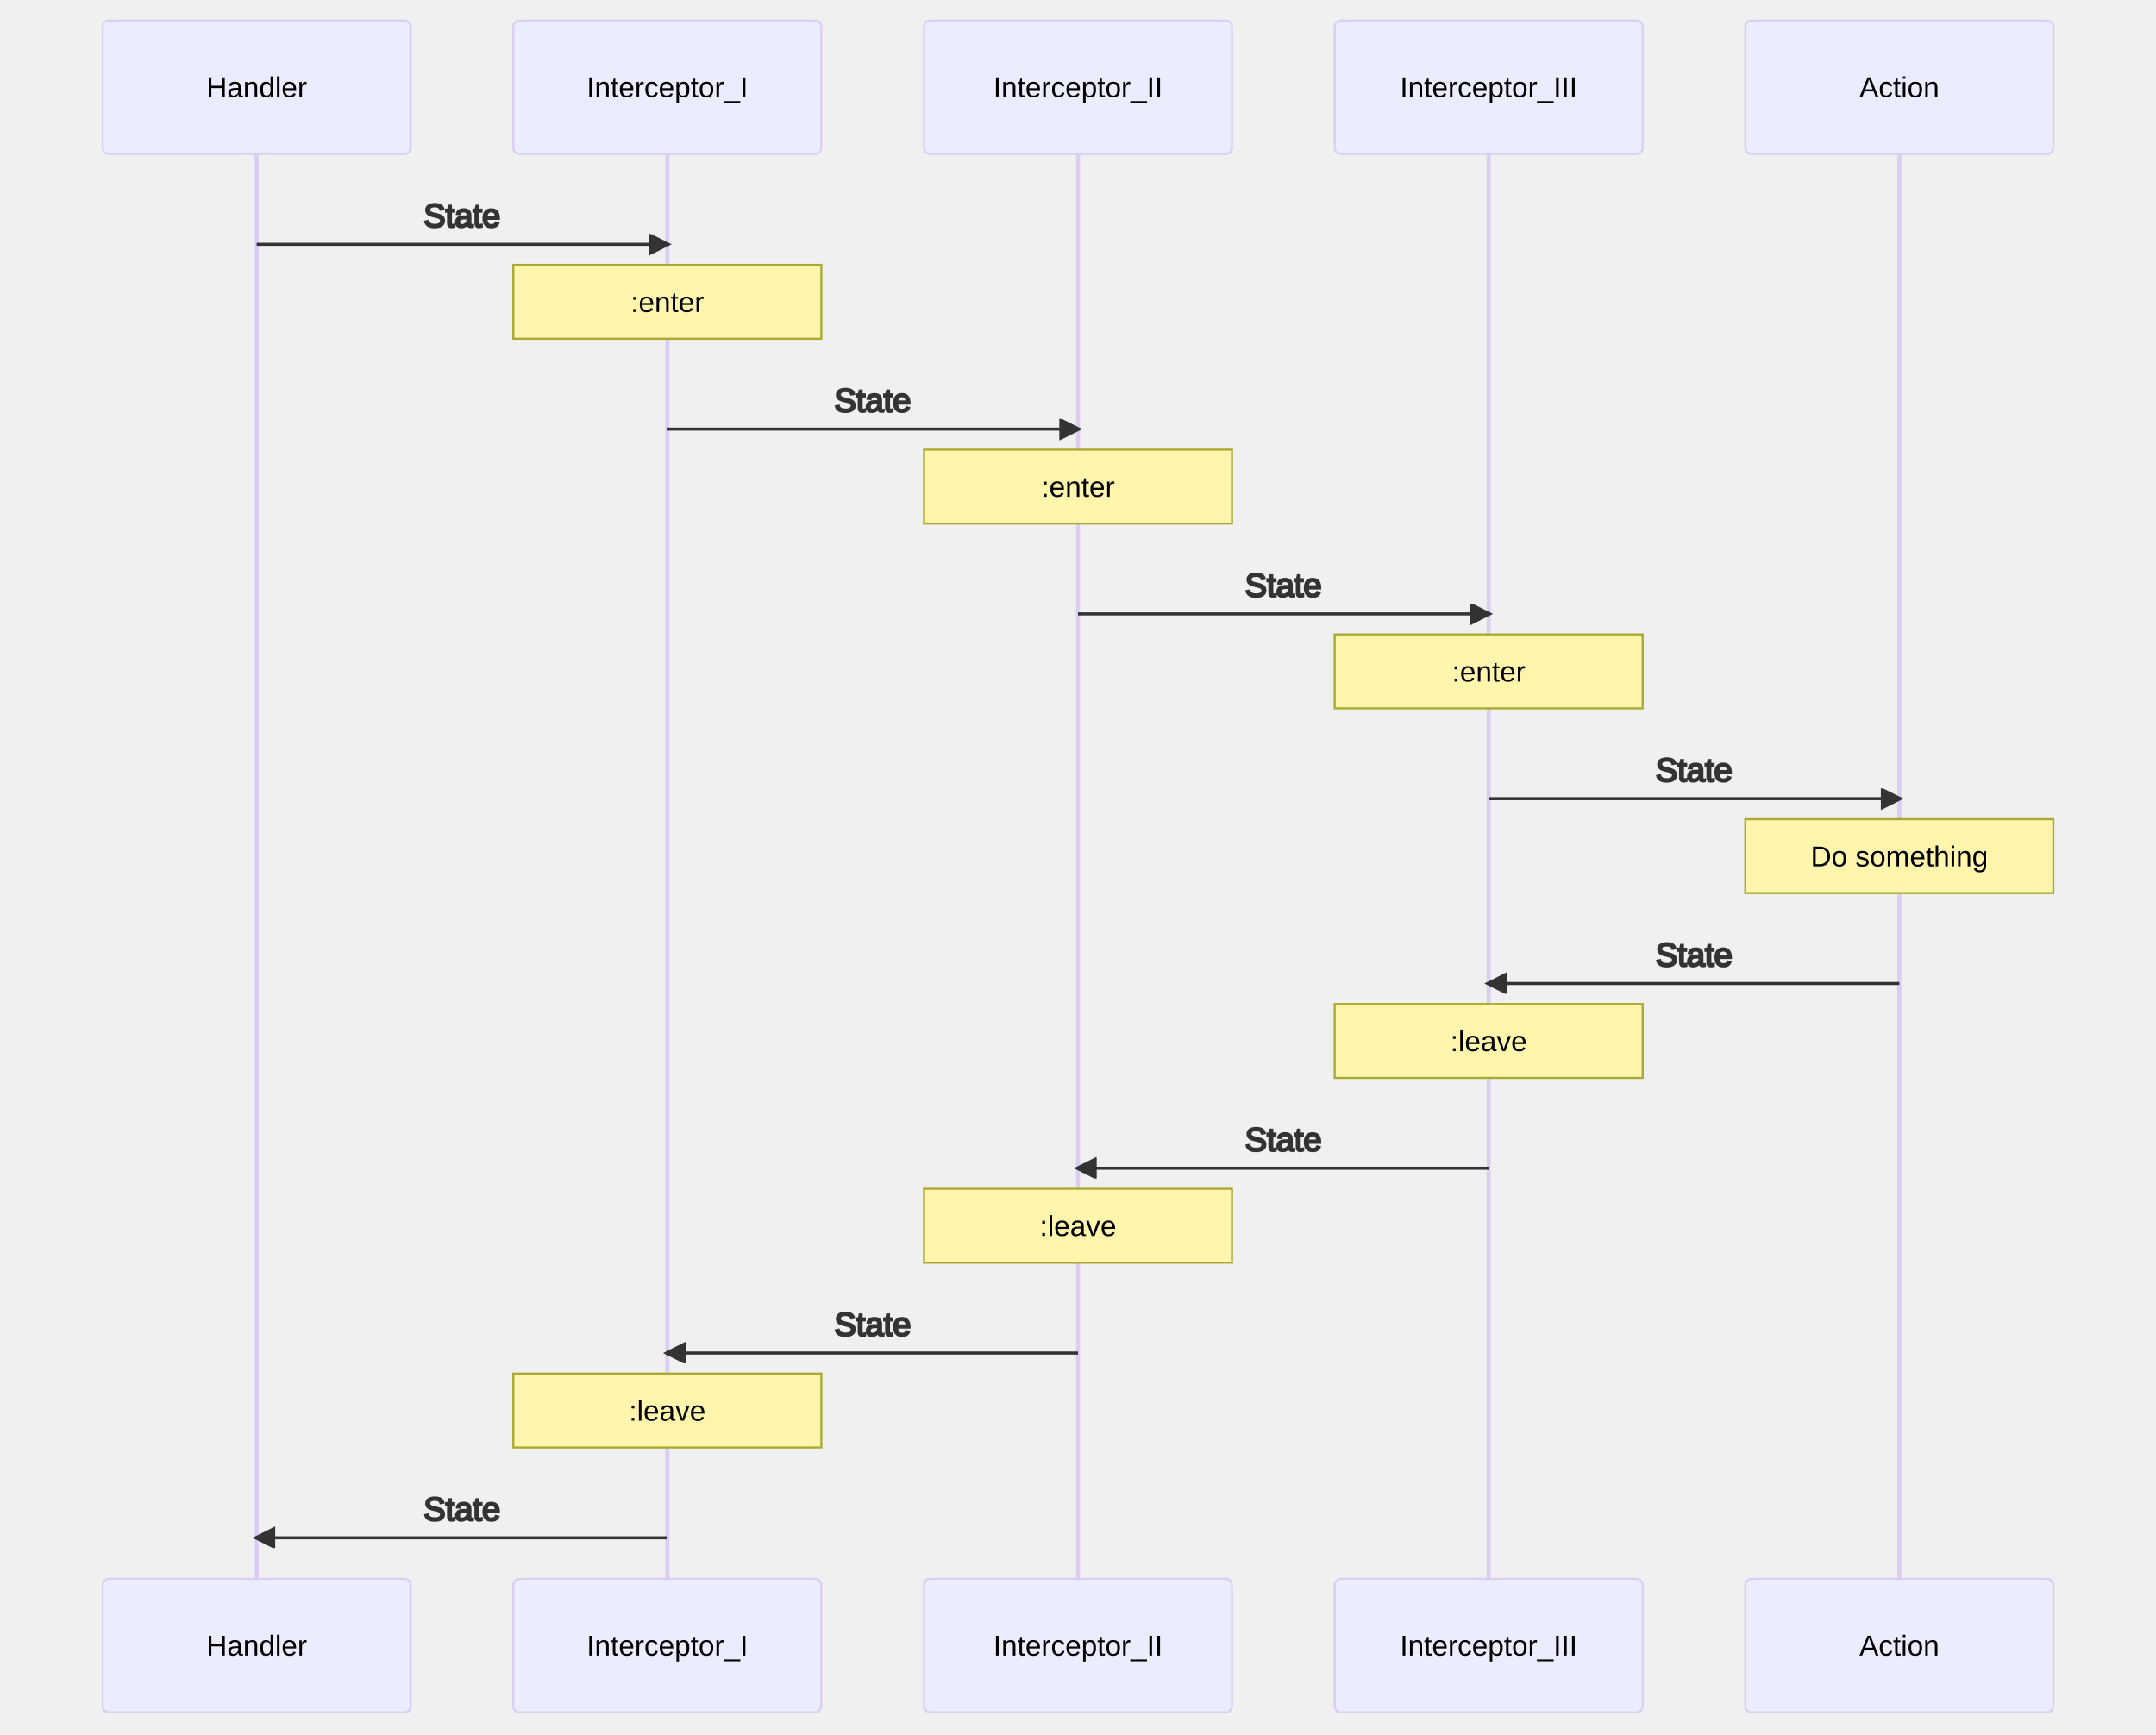
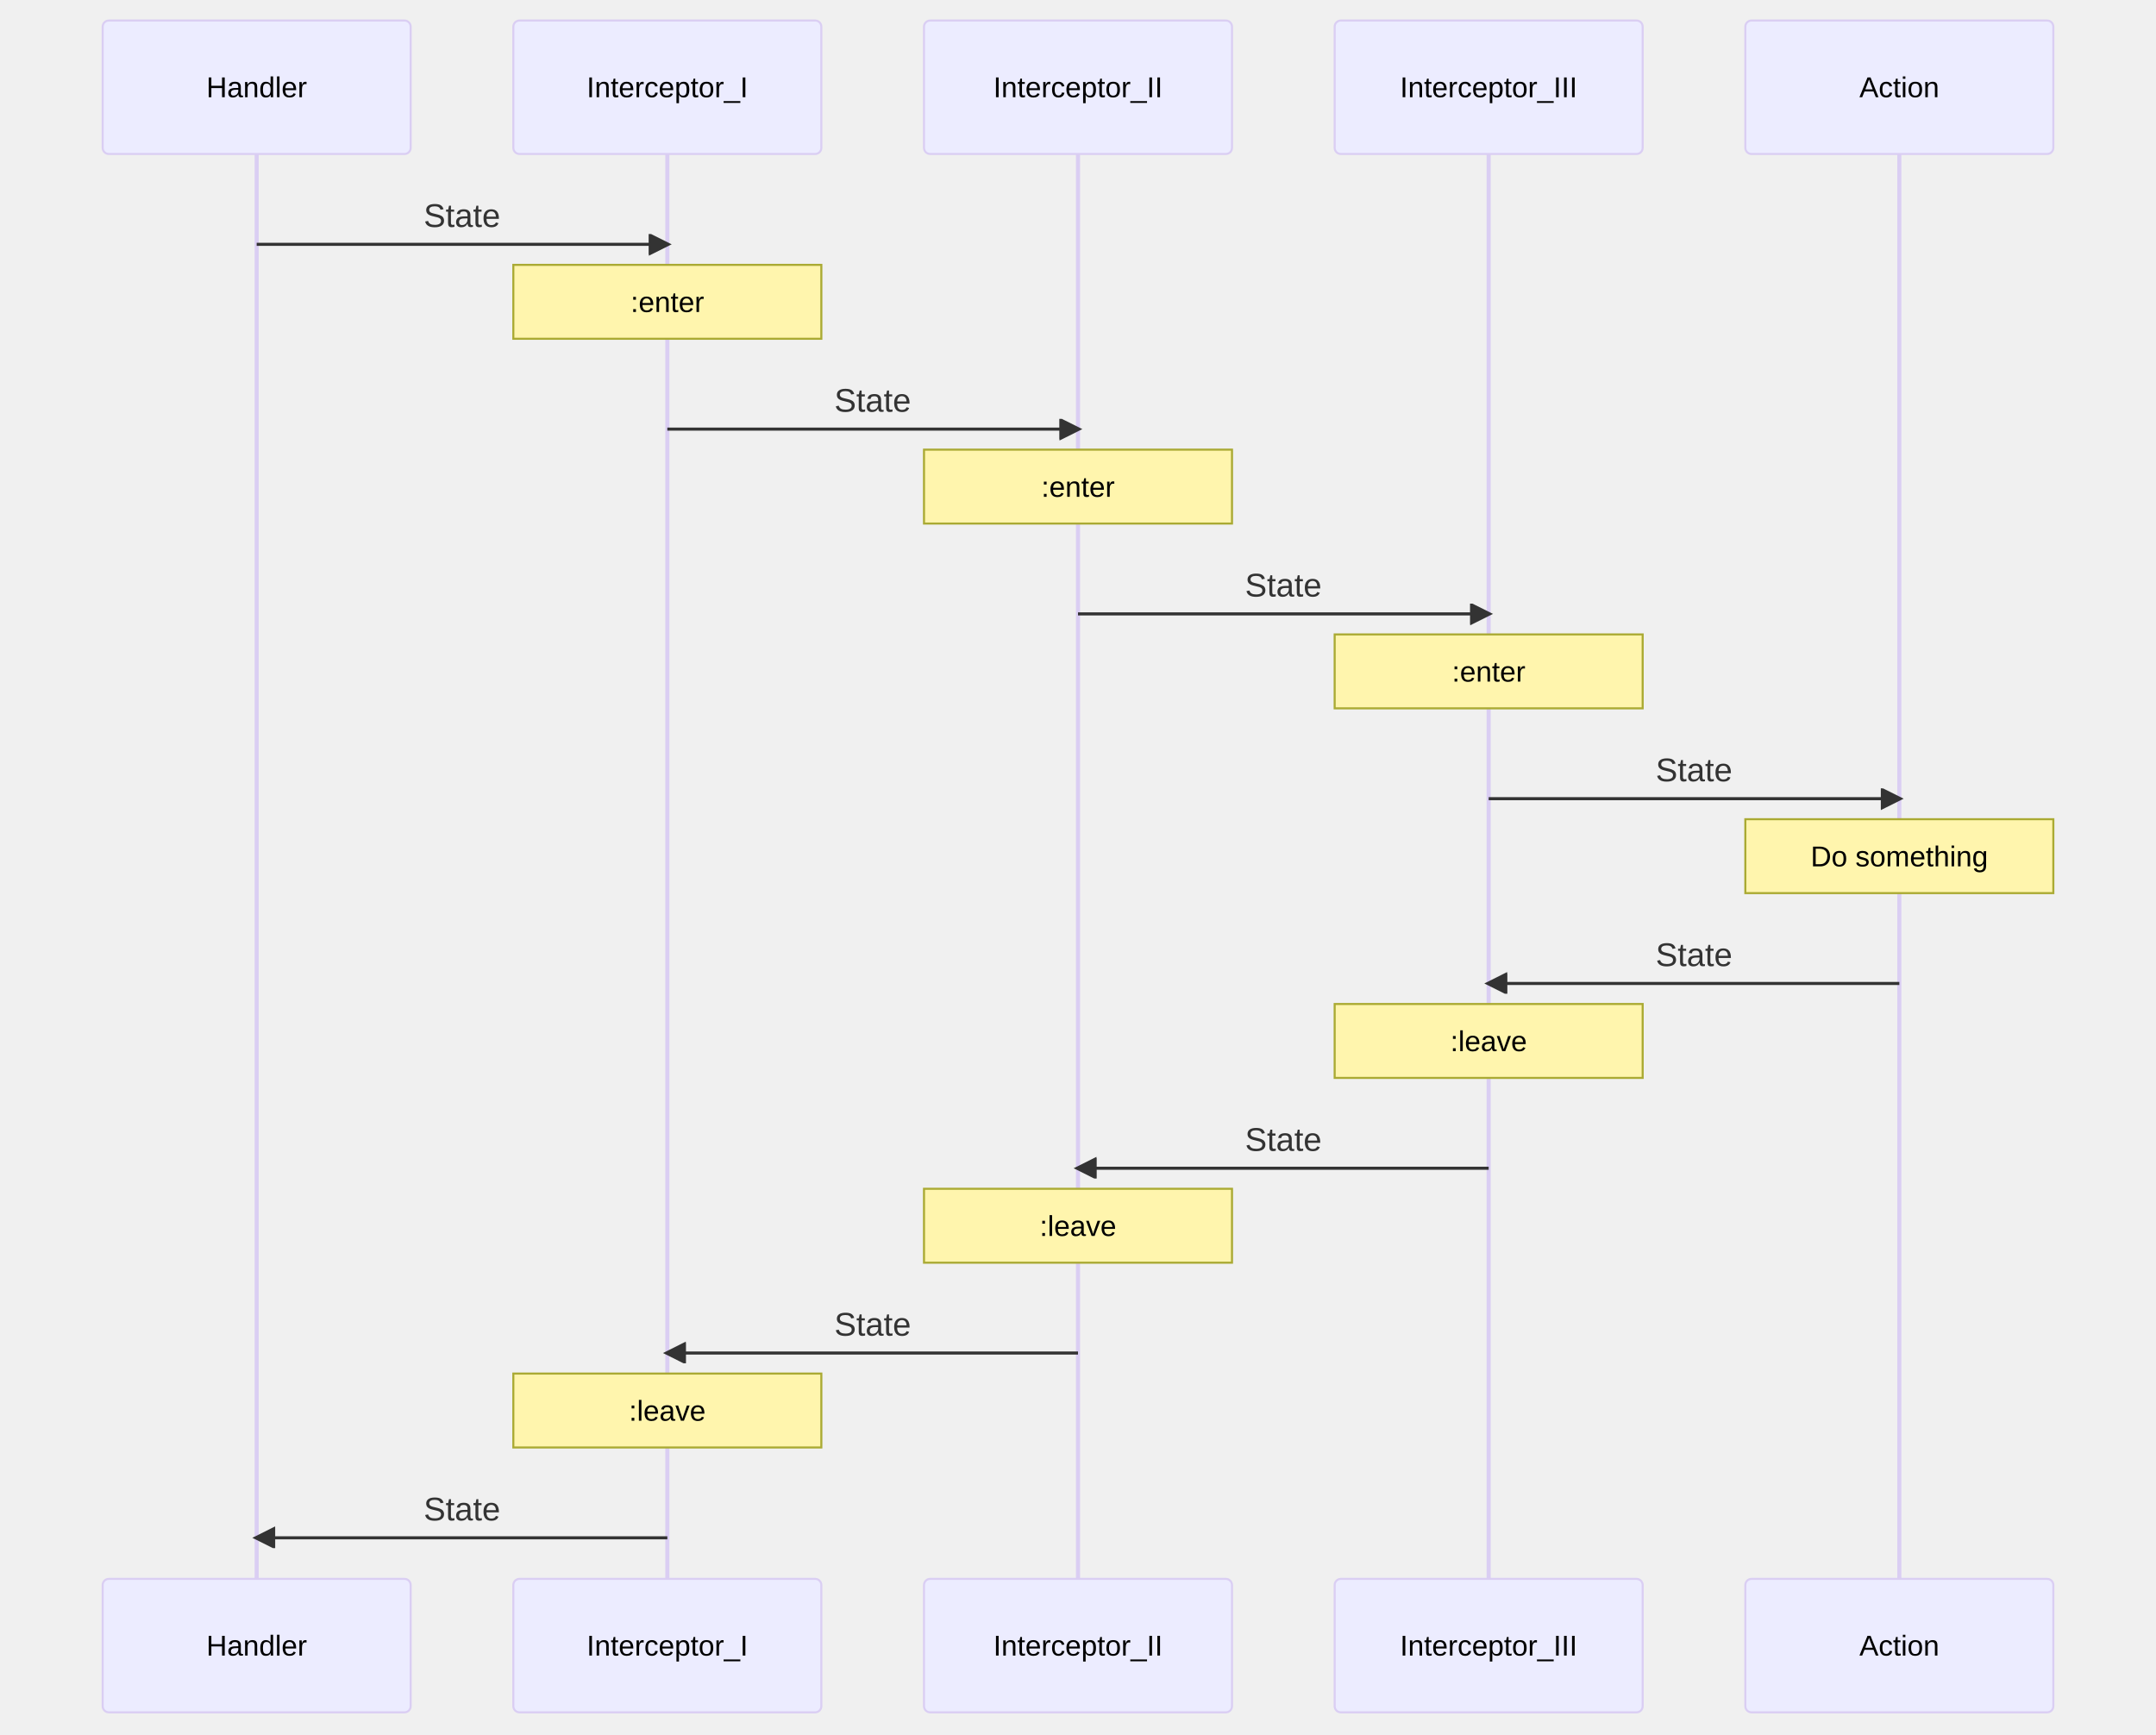
- <svg xmlns="http://www.w3.org/2000/svg" aria-labelledby="chart-title-mermaid-1664274419599 chart-desc-mermaid-1664274419599" role="img" viewBox="-50 -10 1050 845" style="max-width: 1050px; background-color: white;" height="845" width="100%" id="mermaid-1664274419599">
-   <style>#mermaid-1664274419599 {font-family:"trebuchet ms",verdana,arial,sans-serif;font-size:16px;fill:#333;}#mermaid-1664274419599 .error-icon{fill:#552222;}#mermaid-1664274419599 .error-text{fill:#552222;stroke:#552222;}#mermaid-1664274419599 .edge-thickness-normal{stroke-width:2px;}#mermaid-1664274419599 .edge-thickness-thick{stroke-width:3.5px;}#mermaid-1664274419599 .edge-pattern-solid{stroke-dasharray:0;}#mermaid-1664274419599 .edge-pattern-dashed{stroke-dasharray:3;}#mermaid-1664274419599 .edge-pattern-dotted{stroke-dasharray:2;}#mermaid-1664274419599 .marker{fill:#333333;stroke:#333333;}#mermaid-1664274419599 .marker.cross{stroke:#333333;}#mermaid-1664274419599 svg{font-family:"trebuchet ms",verdana,arial,sans-serif;font-size:16px;}#mermaid-1664274419599 .actor{stroke:hsl(259.626, 59.777%, 87.902%);fill:#ECECFF;}#mermaid-1664274419599 text.actor&gt;tspan{fill:black;stroke:none;}#mermaid-1664274419599 .actor-line{stroke:grey;}#mermaid-1664274419599 .messageLine0{stroke-width:1.5;stroke-dasharray:none;stroke:#333;}#mermaid-1664274419599 .messageLine1{stroke-width:1.5;stroke-dasharray:2,2;stroke:#333;}#mermaid-1664274419599 #arrowhead path{fill:#333;stroke:#333;}#mermaid-1664274419599 .sequenceNumber{fill:white;}#mermaid-1664274419599 #sequencenumber{fill:#333;}#mermaid-1664274419599 #crosshead path{fill:#333;stroke:#333;}#mermaid-1664274419599 .messageText{fill:#333;stroke:#333;}#mermaid-1664274419599 .labelBox{stroke:hsl(259.626, 59.777%, 87.902%);fill:#ECECFF;}#mermaid-1664274419599 .labelText,#mermaid-1664274419599 .labelText&gt;tspan{fill:black;stroke:none;}#mermaid-1664274419599 .loopText,#mermaid-1664274419599 .loopText&gt;tspan{fill:black;stroke:none;}#mermaid-1664274419599 .loopLine{stroke-width:2px;stroke-dasharray:2,2;stroke:hsl(259.626, 59.777%, 87.902%);fill:hsl(259.626, 59.777%, 87.902%);}#mermaid-1664274419599 .note{stroke:#aaaa33;fill:#fff5ad;}#mermaid-1664274419599 .noteText,#mermaid-1664274419599 .noteText&gt;tspan{fill:black;stroke:none;}#mermaid-1664274419599 .activation0{fill:#f4f4f4;stroke:#666;}#mermaid-1664274419599 .activation1{fill:#f4f4f4;stroke:#666;}#mermaid-1664274419599 .activation2{fill:#f4f4f4;stroke:#666;}#mermaid-1664274419599 .actorPopupMenu{position:absolute;}#mermaid-1664274419599 .actorPopupMenuPanel{position:absolute;fill:#ECECFF;box-shadow:0px 8px 16px 0px rgba(0,0,0,0.2);filter:drop-shadow(3px 5px 2px rgb(0 0 0 / 0.4));}#mermaid-1664274419599 .actor-man line{stroke:hsl(259.626, 59.777%, 87.902%);fill:#ECECFF;}#mermaid-1664274419599 .actor-man circle,#mermaid-1664274419599 line{stroke:hsl(259.626, 59.777%, 87.902%);fill:#ECECFF;stroke-width:2px;}#mermaid-1664274419599 :root{--mermaid-font-family:"trebuchet ms",verdana,arial,sans-serif;}</style>
+ <svg xmlns="http://www.w3.org/2000/svg" aria-labelledby="chart-title-mermaid-1665052123127 chart-desc-mermaid-1665052123127" role="img" viewBox="-50 -10 1050 845" style="max-width: 1050px; background-color: white;" width="100%" id="mermaid-1665052123127">
+   <style>#mermaid-1665052123127 {font-family:"trebuchet ms",verdana,arial,sans-serif;font-size:16px;fill:#333;}#mermaid-1665052123127 .error-icon{fill:#552222;}#mermaid-1665052123127 .error-text{fill:#552222;stroke:#552222;}#mermaid-1665052123127 .edge-thickness-normal{stroke-width:2px;}#mermaid-1665052123127 .edge-thickness-thick{stroke-width:3.5px;}#mermaid-1665052123127 .edge-pattern-solid{stroke-dasharray:0;}#mermaid-1665052123127 .edge-pattern-dashed{stroke-dasharray:3;}#mermaid-1665052123127 .edge-pattern-dotted{stroke-dasharray:2;}#mermaid-1665052123127 .marker{fill:#333333;stroke:#333333;}#mermaid-1665052123127 .marker.cross{stroke:#333333;}#mermaid-1665052123127 svg{font-family:"trebuchet ms",verdana,arial,sans-serif;font-size:16px;}#mermaid-1665052123127 .actor{stroke:hsl(259.626, 59.777%, 87.902%);fill:#ECECFF;}#mermaid-1665052123127 text.actor&gt;tspan{fill:black;stroke:none;}#mermaid-1665052123127 .actor-line{stroke:grey;}#mermaid-1665052123127 .messageLine0{stroke-width:1.5;stroke-dasharray:none;stroke:#333;}#mermaid-1665052123127 .messageLine1{stroke-width:1.5;stroke-dasharray:2,2;stroke:#333;}#mermaid-1665052123127 #arrowhead path{fill:#333;stroke:#333;}#mermaid-1665052123127 .sequenceNumber{fill:white;}#mermaid-1665052123127 #sequencenumber{fill:#333;}#mermaid-1665052123127 #crosshead path{fill:#333;stroke:#333;}#mermaid-1665052123127 .messageText{fill:#333;stroke:none;}#mermaid-1665052123127 .labelBox{stroke:hsl(259.626, 59.777%, 87.902%);fill:#ECECFF;}#mermaid-1665052123127 .labelText,#mermaid-1665052123127 .labelText&gt;tspan{fill:black;stroke:none;}#mermaid-1665052123127 .loopText,#mermaid-1665052123127 .loopText&gt;tspan{fill:black;stroke:none;}#mermaid-1665052123127 .loopLine{stroke-width:2px;stroke-dasharray:2,2;stroke:hsl(259.626, 59.777%, 87.902%);fill:hsl(259.626, 59.777%, 87.902%);}#mermaid-1665052123127 .note{stroke:#aaaa33;fill:#fff5ad;}#mermaid-1665052123127 .noteText,#mermaid-1665052123127 .noteText&gt;tspan{fill:black;stroke:none;}#mermaid-1665052123127 .activation0{fill:#f4f4f4;stroke:#666;}#mermaid-1665052123127 .activation1{fill:#f4f4f4;stroke:#666;}#mermaid-1665052123127 .activation2{fill:#f4f4f4;stroke:#666;}#mermaid-1665052123127 .actorPopupMenu{position:absolute;}#mermaid-1665052123127 .actorPopupMenuPanel{position:absolute;fill:#ECECFF;box-shadow:0px 8px 16px 0px rgba(0,0,0,0.2);filter:drop-shadow(3px 5px 2px rgb(0 0 0 / 0.4));}#mermaid-1665052123127 .actor-man line{stroke:hsl(259.626, 59.777%, 87.902%);fill:#ECECFF;}#mermaid-1665052123127 .actor-man circle,#mermaid-1665052123127 line{stroke:hsl(259.626, 59.777%, 87.902%);fill:#ECECFF;stroke-width:2px;}#mermaid-1665052123127 :root{--mermaid-font-family:"trebuchet ms",verdana,arial,sans-serif;}</style>
  <g />
  <defs>
    <symbol height="24" width="24" id="computer">
      <path d="M2 2v13h20v-13h-20zm18 11h-16v-9h16v9zm-10.228 6l.466-1h3.524l.467 1h-4.457zm14.228 3h-24l2-6h2.104l-1.33 4h18.45l-1.297-4h2.073l2 6zm-5-10h-14v-7h14v7z" transform="scale(.5)" />
    </symbol>
  </defs>
  <defs>
    <symbol clip-rule="evenodd" fill-rule="evenodd" id="database">
      <path d="M12.258.001l.256.004.255.005.253.008.251.01.249.012.247.015.246.016.242.019.241.02.239.023.236.024.233.027.231.028.229.031.225.032.223.034.22.036.217.038.214.04.211.041.208.043.205.045.201.046.198.048.194.05.191.051.187.053.183.054.18.056.175.057.172.059.168.06.163.061.16.063.155.064.15.066.074.033.073.033.071.034.07.034.069.035.068.035.067.035.066.035.064.036.064.036.062.036.06.036.06.037.058.037.058.037.055.038.055.038.053.038.052.038.051.039.05.039.048.039.047.039.045.04.044.04.043.04.041.04.04.041.039.041.037.041.036.041.034.041.033.042.032.042.03.042.029.042.027.042.026.043.024.043.023.043.021.043.02.043.018.044.017.043.015.044.013.044.012.044.011.045.009.044.007.045.006.045.004.045.002.045.001.045v17l-.001.045-.002.045-.004.045-.006.045-.007.045-.009.044-.011.045-.012.044-.013.044-.015.044-.017.043-.018.044-.02.043-.021.043-.023.043-.024.043-.026.043-.027.042-.029.042-.03.042-.032.042-.033.042-.034.041-.036.041-.037.041-.039.041-.04.041-.041.04-.043.04-.044.04-.045.04-.047.039-.048.039-.05.039-.051.039-.052.038-.053.038-.055.038-.055.038-.058.037-.058.037-.06.037-.06.036-.062.036-.064.036-.064.036-.066.035-.067.035-.068.035-.069.035-.07.034-.071.034-.073.033-.074.033-.15.066-.155.064-.16.063-.163.061-.168.06-.172.059-.175.057-.18.056-.183.054-.187.053-.191.051-.194.05-.198.048-.201.046-.205.045-.208.043-.211.041-.214.04-.217.038-.22.036-.223.034-.225.032-.229.031-.231.028-.233.027-.236.024-.239.023-.241.02-.242.019-.246.016-.247.015-.249.012-.251.01-.253.008-.255.005-.256.004-.258.001-.258-.001-.256-.004-.255-.005-.253-.008-.251-.01-.249-.012-.247-.015-.245-.016-.243-.019-.241-.02-.238-.023-.236-.024-.234-.027-.231-.028-.228-.031-.226-.032-.223-.034-.22-.036-.217-.038-.214-.04-.211-.041-.208-.043-.204-.045-.201-.046-.198-.048-.195-.05-.19-.051-.187-.053-.184-.054-.179-.056-.176-.057-.172-.059-.167-.06-.164-.061-.159-.063-.155-.064-.151-.066-.074-.033-.072-.033-.072-.034-.07-.034-.069-.035-.068-.035-.067-.035-.066-.035-.064-.036-.063-.036-.062-.036-.061-.036-.06-.037-.058-.037-.057-.037-.056-.038-.055-.038-.053-.038-.052-.038-.051-.039-.049-.039-.049-.039-.046-.039-.046-.04-.044-.04-.043-.04-.041-.04-.04-.041-.039-.041-.037-.041-.036-.041-.034-.041-.033-.042-.032-.042-.03-.042-.029-.042-.027-.042-.026-.043-.024-.043-.023-.043-.021-.043-.02-.043-.018-.044-.017-.043-.015-.044-.013-.044-.012-.044-.011-.045-.009-.044-.007-.045-.006-.045-.004-.045-.002-.045-.001-.045v-17l.001-.045.002-.045.004-.045.006-.045.007-.045.009-.044.011-.045.012-.044.013-.044.015-.044.017-.043.018-.044.02-.043.021-.043.023-.043.024-.043.026-.043.027-.042.029-.042.03-.042.032-.042.033-.042.034-.041.036-.041.037-.041.039-.041.04-.041.041-.04.043-.04.044-.04.046-.04.046-.039.049-.039.049-.039.051-.039.052-.038.053-.038.055-.038.056-.038.057-.037.058-.037.06-.037.061-.036.062-.036.063-.036.064-.036.066-.035.067-.035.068-.035.069-.035.07-.034.072-.034.072-.033.074-.033.151-.066.155-.064.159-.063.164-.061.167-.06.172-.059.176-.057.179-.056.184-.054.187-.053.19-.051.195-.05.198-.048.201-.046.204-.045.208-.043.211-.041.214-.04.217-.038.22-.036.223-.034.226-.032.228-.031.231-.028.234-.027.236-.024.238-.023.241-.02.243-.019.245-.016.247-.015.249-.012.251-.01.253-.008.255-.005.256-.004.258-.001.258.001zm-9.258 20.499v.01l.001.021.003.021.004.022.005.021.006.022.007.022.009.023.01.022.011.023.012.023.013.023.015.023.016.024.017.023.018.024.019.024.021.024.022.025.023.024.024.025.052.049.056.05.061.051.066.051.07.051.075.051.079.052.084.052.088.052.092.052.097.052.102.051.105.052.11.052.114.051.119.051.123.051.127.05.131.05.135.05.139.048.144.049.147.047.152.047.155.047.16.045.163.045.167.043.171.043.176.041.178.041.183.039.187.039.19.037.194.035.197.035.202.033.204.031.209.03.212.029.216.027.219.025.222.024.226.021.23.02.233.018.236.016.24.015.243.012.246.01.249.008.253.005.256.004.259.001.26-.001.257-.004.254-.005.25-.008.247-.011.244-.012.241-.014.237-.016.233-.018.231-.021.226-.021.224-.024.22-.026.216-.027.212-.028.21-.031.205-.031.202-.034.198-.034.194-.036.191-.037.187-.039.183-.04.179-.04.175-.042.172-.043.168-.044.163-.045.16-.046.155-.046.152-.047.148-.048.143-.049.139-.049.136-.05.131-.05.126-.05.123-.051.118-.052.114-.051.11-.052.106-.052.101-.052.096-.052.092-.052.088-.053.083-.051.079-.052.074-.052.07-.051.065-.051.06-.051.056-.05.051-.05.023-.024.023-.025.021-.024.02-.024.019-.024.018-.024.017-.024.015-.023.014-.024.013-.023.012-.023.01-.023.01-.022.008-.022.006-.022.006-.022.004-.022.004-.021.001-.021.001-.021v-4.127l-.077.055-.08.053-.083.054-.085.053-.087.052-.09.052-.093.051-.095.05-.097.05-.1.049-.102.049-.105.048-.106.047-.109.047-.111.046-.114.045-.115.045-.118.044-.12.043-.122.042-.124.042-.126.041-.128.04-.13.04-.132.038-.134.038-.135.037-.138.037-.139.035-.142.035-.143.034-.144.033-.147.032-.148.031-.15.03-.151.03-.153.029-.154.027-.156.027-.158.026-.159.025-.161.024-.162.023-.163.022-.165.021-.166.02-.167.019-.169.018-.169.017-.171.016-.173.015-.173.014-.175.013-.175.012-.177.011-.178.01-.179.008-.179.008-.181.006-.182.005-.182.004-.184.003-.184.002h-.37l-.184-.002-.184-.003-.182-.004-.182-.005-.181-.006-.179-.008-.179-.008-.178-.01-.176-.011-.176-.012-.175-.013-.173-.014-.172-.015-.171-.016-.17-.017-.169-.018-.167-.019-.166-.02-.165-.021-.163-.022-.162-.023-.161-.024-.159-.025-.157-.026-.156-.027-.155-.027-.153-.029-.151-.03-.15-.03-.148-.031-.146-.032-.145-.033-.143-.034-.141-.035-.14-.035-.137-.037-.136-.037-.134-.038-.132-.038-.13-.04-.128-.04-.126-.041-.124-.042-.122-.042-.12-.044-.117-.043-.116-.045-.113-.045-.112-.046-.109-.047-.106-.047-.105-.048-.102-.049-.1-.049-.097-.05-.095-.05-.093-.052-.09-.051-.087-.052-.085-.053-.083-.054-.08-.054-.077-.054v4.127zm0-5.654v.011l.001.021.003.021.004.021.005.022.006.022.007.022.009.022.01.022.011.023.012.023.013.023.015.024.016.023.017.024.018.024.019.024.021.024.022.024.023.025.024.024.052.05.056.05.061.05.066.051.07.051.075.052.079.051.084.052.088.052.092.052.097.052.102.052.105.052.11.051.114.051.119.052.123.05.127.051.131.05.135.049.139.049.144.048.147.048.152.047.155.046.16.045.163.045.167.044.171.042.176.042.178.04.183.04.187.038.19.037.194.036.197.034.202.033.204.032.209.03.212.028.216.027.219.025.222.024.226.022.23.02.233.018.236.016.24.014.243.012.246.01.249.008.253.006.256.003.259.001.26-.001.257-.003.254-.006.25-.008.247-.01.244-.012.241-.015.237-.016.233-.018.231-.02.226-.022.224-.024.22-.025.216-.027.212-.029.21-.03.205-.032.202-.033.198-.035.194-.036.191-.037.187-.039.183-.039.179-.041.175-.042.172-.043.168-.044.163-.045.16-.045.155-.047.152-.047.148-.048.143-.048.139-.05.136-.049.131-.05.126-.051.123-.051.118-.051.114-.052.11-.052.106-.052.101-.052.096-.052.092-.052.088-.052.083-.052.079-.052.074-.051.07-.052.065-.051.06-.05.056-.051.051-.049.023-.025.023-.024.021-.025.02-.024.019-.024.018-.024.017-.024.015-.023.014-.023.013-.024.012-.022.01-.023.01-.023.008-.022.006-.022.006-.022.004-.021.004-.022.001-.021.001-.021v-4.139l-.077.054-.08.054-.083.054-.085.052-.087.053-.09.051-.093.051-.095.051-.097.05-.1.049-.102.049-.105.048-.106.047-.109.047-.111.046-.114.045-.115.044-.118.044-.12.044-.122.042-.124.042-.126.041-.128.04-.13.039-.132.039-.134.038-.135.037-.138.036-.139.036-.142.035-.143.033-.144.033-.147.033-.148.031-.15.03-.151.03-.153.028-.154.028-.156.027-.158.026-.159.025-.161.024-.162.023-.163.022-.165.021-.166.02-.167.019-.169.018-.169.017-.171.016-.173.015-.173.014-.175.013-.175.012-.177.011-.178.009-.179.009-.179.007-.181.007-.182.005-.182.004-.184.003-.184.002h-.37l-.184-.002-.184-.003-.182-.004-.182-.005-.181-.007-.179-.007-.179-.009-.178-.009-.176-.011-.176-.012-.175-.013-.173-.014-.172-.015-.171-.016-.17-.017-.169-.018-.167-.019-.166-.02-.165-.021-.163-.022-.162-.023-.161-.024-.159-.025-.157-.026-.156-.027-.155-.028-.153-.028-.151-.03-.15-.03-.148-.031-.146-.033-.145-.033-.143-.033-.141-.035-.14-.036-.137-.036-.136-.037-.134-.038-.132-.039-.13-.039-.128-.04-.126-.041-.124-.042-.122-.043-.12-.043-.117-.044-.116-.044-.113-.046-.112-.046-.109-.046-.106-.047-.105-.048-.102-.049-.1-.049-.097-.05-.095-.051-.093-.051-.09-.051-.087-.053-.085-.052-.083-.054-.08-.054-.077-.054v4.139zm0-5.666v.011l.001.02.003.022.004.021.005.022.006.021.007.022.009.023.01.022.011.023.012.023.013.023.015.023.016.024.017.024.018.023.019.024.021.025.022.024.023.024.024.025.052.05.056.05.061.05.066.051.07.051.075.052.079.051.084.052.088.052.092.052.097.052.102.052.105.051.11.052.114.051.119.051.123.051.127.05.131.05.135.05.139.049.144.048.147.048.152.047.155.046.16.045.163.045.167.043.171.043.176.042.178.04.183.04.187.038.19.037.194.036.197.034.202.033.204.032.209.03.212.028.216.027.219.025.222.024.226.021.23.02.233.018.236.017.24.014.243.012.246.01.249.008.253.006.256.003.259.001.26-.001.257-.003.254-.006.25-.008.247-.01.244-.013.241-.014.237-.016.233-.018.231-.02.226-.022.224-.024.22-.025.216-.027.212-.029.21-.03.205-.032.202-.033.198-.035.194-.036.191-.037.187-.039.183-.039.179-.041.175-.042.172-.043.168-.044.163-.045.16-.045.155-.047.152-.047.148-.048.143-.049.139-.049.136-.049.131-.051.126-.05.123-.051.118-.052.114-.051.11-.052.106-.052.101-.052.096-.052.092-.052.088-.052.083-.052.079-.052.074-.052.07-.051.065-.051.06-.051.056-.05.051-.049.023-.025.023-.025.021-.024.02-.024.019-.024.018-.024.017-.024.015-.023.014-.024.013-.023.012-.023.01-.022.01-.023.008-.022.006-.022.006-.022.004-.022.004-.021.001-.021.001-.021v-4.153l-.077.054-.08.054-.083.053-.085.053-.087.053-.09.051-.093.051-.095.051-.097.05-.1.049-.102.048-.105.048-.106.048-.109.046-.111.046-.114.046-.115.044-.118.044-.12.043-.122.043-.124.042-.126.041-.128.04-.13.039-.132.039-.134.038-.135.037-.138.036-.139.036-.142.034-.143.034-.144.033-.147.032-.148.032-.15.03-.151.03-.153.028-.154.028-.156.027-.158.026-.159.024-.161.024-.162.023-.163.023-.165.021-.166.02-.167.019-.169.018-.169.017-.171.016-.173.015-.173.014-.175.013-.175.012-.177.01-.178.01-.179.009-.179.007-.181.006-.182.006-.182.004-.184.003-.184.001-.185.001-.185-.001-.184-.001-.184-.003-.182-.004-.182-.006-.181-.006-.179-.007-.179-.009-.178-.01-.176-.01-.176-.012-.175-.013-.173-.014-.172-.015-.171-.016-.17-.017-.169-.018-.167-.019-.166-.02-.165-.021-.163-.023-.162-.023-.161-.024-.159-.024-.157-.026-.156-.027-.155-.028-.153-.028-.151-.03-.15-.03-.148-.032-.146-.032-.145-.033-.143-.034-.141-.034-.14-.036-.137-.036-.136-.037-.134-.038-.132-.039-.13-.039-.128-.041-.126-.041-.124-.041-.122-.043-.12-.043-.117-.044-.116-.044-.113-.046-.112-.046-.109-.046-.106-.048-.105-.048-.102-.048-.1-.05-.097-.049-.095-.051-.093-.051-.09-.052-.087-.052-.085-.053-.083-.053-.08-.054-.077-.054v4.153zm8.74-8.179l-.257.004-.254.005-.25.008-.247.011-.244.012-.241.014-.237.016-.233.018-.231.021-.226.022-.224.023-.22.026-.216.027-.212.028-.21.031-.205.032-.202.033-.198.034-.194.036-.191.038-.187.038-.183.04-.179.041-.175.042-.172.043-.168.043-.163.045-.16.046-.155.046-.152.048-.148.048-.143.048-.139.049-.136.05-.131.05-.126.051-.123.051-.118.051-.114.052-.11.052-.106.052-.101.052-.096.052-.092.052-.088.052-.083.052-.079.052-.074.051-.07.052-.065.051-.06.05-.056.05-.051.05-.023.025-.023.024-.021.024-.02.025-.019.024-.018.024-.017.023-.015.024-.014.023-.013.023-.012.023-.01.023-.01.022-.008.022-.006.023-.006.021-.004.022-.004.021-.001.021-.001.021.001.021.001.021.004.021.004.022.006.021.006.023.008.022.01.022.01.023.012.023.013.023.014.023.015.024.017.023.018.024.019.024.02.025.021.024.023.024.023.025.051.05.056.05.06.05.065.051.07.052.074.051.079.052.083.052.088.052.092.052.096.052.101.052.106.052.11.052.114.052.118.051.123.051.126.051.131.05.136.05.139.049.143.048.148.048.152.048.155.046.16.046.163.045.168.043.172.043.175.042.179.041.183.04.187.038.191.038.194.036.198.034.202.033.205.032.21.031.212.028.216.027.22.026.224.023.226.022.231.021.233.018.237.016.241.014.244.012.247.011.25.008.254.005.257.004.26.001.26-.001.257-.004.254-.005.25-.008.247-.011.244-.012.241-.014.237-.016.233-.018.231-.021.226-.022.224-.023.22-.026.216-.027.212-.028.21-.031.205-.032.202-.033.198-.034.194-.036.191-.038.187-.038.183-.04.179-.041.175-.042.172-.043.168-.043.163-.045.16-.046.155-.046.152-.048.148-.048.143-.048.139-.049.136-.05.131-.05.126-.051.123-.051.118-.051.114-.052.11-.052.106-.052.101-.052.096-.052.092-.052.088-.052.083-.052.079-.052.074-.051.07-.052.065-.051.06-.05.056-.05.051-.05.023-.025.023-.024.021-.024.02-.025.019-.024.018-.024.017-.023.015-.024.014-.023.013-.023.012-.023.01-.023.01-.022.008-.022.006-.023.006-.021.004-.022.004-.021.001-.021.001-.021-.001-.021-.001-.021-.004-.021-.004-.022-.006-.021-.006-.023-.008-.022-.01-.022-.01-.023-.012-.023-.013-.023-.014-.023-.015-.024-.017-.023-.018-.024-.019-.024-.02-.025-.021-.024-.023-.024-.023-.025-.051-.05-.056-.05-.06-.05-.065-.051-.07-.052-.074-.051-.079-.052-.083-.052-.088-.052-.092-.052-.096-.052-.101-.052-.106-.052-.11-.052-.114-.052-.118-.051-.123-.051-.126-.051-.131-.05-.136-.05-.139-.049-.143-.048-.148-.048-.152-.048-.155-.046-.16-.046-.163-.045-.168-.043-.172-.043-.175-.042-.179-.041-.183-.04-.187-.038-.191-.038-.194-.036-.198-.034-.202-.033-.205-.032-.21-.031-.212-.028-.216-.027-.22-.026-.224-.023-.226-.022-.231-.021-.233-.018-.237-.016-.241-.014-.244-.012-.247-.011-.25-.008-.254-.005-.257-.004-.26-.001-.26.001z" transform="scale(.5)" />
    </symbol>
  </defs>
  <defs>
    <symbol height="24" width="24" id="clock">
      <path d="M12 2c5.514 0 10 4.486 10 10s-4.486 10-10 10-10-4.486-10-10 4.486-10 10-10zm0-2c-6.627 0-12 5.373-12 12s5.373 12 12 12 12-5.373 12-12-5.373-12-12-12zm5.848 12.459c.202.038.202.333.001.372-1.907.361-6.045 1.111-6.547 1.111-.719 0-1.301-.582-1.301-1.301 0-.512.77-5.447 1.125-7.445.034-.192.312-.181.343.014l.985 6.238 5.394 1.011z" transform="scale(.5)" />
    </symbol>
  </defs>
  <g>
    <line stroke="#999" stroke-width="0.5px" class="200" y2="779" x2="75" y1="5" x1="75" id="actor0" />
    <g id="root-0">
      <rect class="actor" ry="3" rx="3" height="65" width="150" stroke="#666" fill="#eaeaea" y="0" x="0" />
      <text style="text-anchor: middle; font-size: 14px; font-weight: 400;" class="actor" alignment-baseline="central" dominant-baseline="central" y="32.5" x="75">
        <tspan dy="0" x="75">Handler</tspan>
      </text>
    </g>
  </g>
  <g>
    <line stroke="#999" stroke-width="0.5px" class="200" y2="779" x2="275" y1="5" x1="275" id="actor1" />
    <g id="root-1">
      <rect class="actor" ry="3" rx="3" height="65" width="150" stroke="#666" fill="#eaeaea" y="0" x="200" />
      <text style="text-anchor: middle; font-size: 14px; font-weight: 400;" class="actor" alignment-baseline="central" dominant-baseline="central" y="32.5" x="275">
        <tspan dy="0" x="275">Interceptor_I</tspan>
      </text>
    </g>
  </g>
  <g>
    <line stroke="#999" stroke-width="0.5px" class="200" y2="779" x2="475" y1="5" x1="475" id="actor2" />
    <g id="root-2">
      <rect class="actor" ry="3" rx="3" height="65" width="150" stroke="#666" fill="#eaeaea" y="0" x="400" />
      <text style="text-anchor: middle; font-size: 14px; font-weight: 400;" class="actor" alignment-baseline="central" dominant-baseline="central" y="32.5" x="475">
        <tspan dy="0" x="475">Interceptor_II</tspan>
      </text>
    </g>
  </g>
  <g>
    <line stroke="#999" stroke-width="0.5px" class="200" y2="779" x2="675" y1="5" x1="675" id="actor3" />
    <g id="root-3">
      <rect class="actor" ry="3" rx="3" height="65" width="150" stroke="#666" fill="#eaeaea" y="0" x="600" />
      <text style="text-anchor: middle; font-size: 14px; font-weight: 400;" class="actor" alignment-baseline="central" dominant-baseline="central" y="32.5" x="675">
        <tspan dy="0" x="675">Interceptor_III</tspan>
      </text>
    </g>
  </g>
  <g>
    <line stroke="#999" stroke-width="0.5px" class="200" y2="779" x2="875" y1="5" x1="875" id="actor4" />
    <g id="root-4">
      <rect class="actor" ry="3" rx="3" height="65" width="150" stroke="#666" fill="#eaeaea" y="0" x="800" />
      <text style="text-anchor: middle; font-size: 14px; font-weight: 400;" class="actor" alignment-baseline="central" dominant-baseline="central" y="32.5" x="875">
        <tspan dy="0" x="875">Action</tspan>
      </text>
    </g>
  </g>
  <defs>
    <marker orient="auto" markerHeight="12" markerWidth="12" markerUnits="userSpaceOnUse" refY="5" refX="9" id="arrowhead">
      <path d="M 0 0 L 10 5 L 0 10 z" />
    </marker>
  </defs>
  <defs>
    <marker refY="4" refX="16" orient="auto" markerHeight="8" markerWidth="15" id="crosshead">
      <path style="stroke-dasharray: 0, 0;" d="M 9,2 V 6 L16,4 Z" stroke-width="1px" stroke="#000000" fill="black" />
      <path style="stroke-dasharray: 0, 0;" d="M 0,1 L 6,7 M 6,1 L 0,7" stroke-width="1px" stroke="#000000" fill="none" />
    </marker>
  </defs>
  <defs>
    <marker orient="auto" markerHeight="28" markerWidth="20" refY="7" refX="18" id="filled-head">
      <path d="M 18,7 L9,13 L14,7 L9,1 Z" />
    </marker>
  </defs>
  <defs>
    <marker orient="auto" markerHeight="40" markerWidth="60" refY="15" refX="15" id="sequencenumber">
      <circle r="6" cy="15" cx="15" />
    </marker>
  </defs>
  <g>
    <rect class="note" ry="0" rx="0" height="36" width="150" stroke="#666" fill="#EDF2AE" y="119" x="200" />
    <text style="font-size: 14px; font-weight: 400;" dy="1em" class="noteText" alignment-baseline="middle" dominant-baseline="middle" text-anchor="middle" y="124" x="275">
      <tspan x="275">:enter</tspan>
    </text>
  </g>
  <g>
    <rect class="note" ry="0" rx="0" height="36" width="150" stroke="#666" fill="#EDF2AE" y="209" x="400" />
    <text style="font-size: 14px; font-weight: 400;" dy="1em" class="noteText" alignment-baseline="middle" dominant-baseline="middle" text-anchor="middle" y="214" x="475">
      <tspan x="475">:enter</tspan>
    </text>
  </g>
  <g>
    <rect class="note" ry="0" rx="0" height="36" width="150" stroke="#666" fill="#EDF2AE" y="299" x="600" />
    <text style="font-size: 14px; font-weight: 400;" dy="1em" class="noteText" alignment-baseline="middle" dominant-baseline="middle" text-anchor="middle" y="304" x="675">
      <tspan x="675">:enter</tspan>
    </text>
  </g>
  <g>
    <rect class="note" ry="0" rx="0" height="36" width="150" stroke="#666" fill="#EDF2AE" y="389" x="800" />
    <text style="font-size: 14px; font-weight: 400;" dy="1em" class="noteText" alignment-baseline="middle" dominant-baseline="middle" text-anchor="middle" y="394" x="875">
      <tspan x="875">Do something</tspan>
    </text>
  </g>
  <g>
    <rect class="note" ry="0" rx="0" height="36" width="150" stroke="#666" fill="#EDF2AE" y="479" x="600" />
    <text style="font-size: 14px; font-weight: 400;" dy="1em" class="noteText" alignment-baseline="middle" dominant-baseline="middle" text-anchor="middle" y="484" x="675">
      <tspan x="675">:leave</tspan>
    </text>
  </g>
  <g>
    <rect class="note" ry="0" rx="0" height="36" width="150" stroke="#666" fill="#EDF2AE" y="569" x="400" />
    <text style="font-size: 14px; font-weight: 400;" dy="1em" class="noteText" alignment-baseline="middle" dominant-baseline="middle" text-anchor="middle" y="574" x="475">
      <tspan x="475">:leave</tspan>
    </text>
  </g>
  <g>
    <rect class="note" ry="0" rx="0" height="36" width="150" stroke="#666" fill="#EDF2AE" y="659" x="200" />
    <text style="font-size: 14px; font-weight: 400;" dy="1em" class="noteText" alignment-baseline="middle" dominant-baseline="middle" text-anchor="middle" y="664" x="275">
      <tspan x="275">:leave</tspan>
    </text>
  </g>
  <text style="font-size: 16px; font-weight: 400;" dy="1em" class="messageText" alignment-baseline="middle" dominant-baseline="middle" text-anchor="middle" y="80" x="175">State</text>
  <line style="fill: none;" marker-end="url(#arrowhead)" stroke="none" stroke-width="2" class="messageLine0" y2="109" x2="275" y1="109" x1="75" />
  <text style="font-size: 16px; font-weight: 400;" dy="1em" class="messageText" alignment-baseline="middle" dominant-baseline="middle" text-anchor="middle" y="170" x="375">State</text>
  <line style="fill: none;" marker-end="url(#arrowhead)" stroke="none" stroke-width="2" class="messageLine0" y2="199" x2="475" y1="199" x1="275" />
  <text style="font-size: 16px; font-weight: 400;" dy="1em" class="messageText" alignment-baseline="middle" dominant-baseline="middle" text-anchor="middle" y="260" x="575">State</text>
  <line style="fill: none;" marker-end="url(#arrowhead)" stroke="none" stroke-width="2" class="messageLine0" y2="289" x2="675" y1="289" x1="475" />
  <text style="font-size: 16px; font-weight: 400;" dy="1em" class="messageText" alignment-baseline="middle" dominant-baseline="middle" text-anchor="middle" y="350" x="775">State</text>
  <line style="fill: none;" marker-end="url(#arrowhead)" stroke="none" stroke-width="2" class="messageLine0" y2="379" x2="875" y1="379" x1="675" />
  <text style="font-size: 16px; font-weight: 400;" dy="1em" class="messageText" alignment-baseline="middle" dominant-baseline="middle" text-anchor="middle" y="440" x="775">State</text>
  <line style="fill: none;" marker-end="url(#arrowhead)" stroke="none" stroke-width="2" class="messageLine0" y2="469" x2="675" y1="469" x1="875" />
  <text style="font-size: 16px; font-weight: 400;" dy="1em" class="messageText" alignment-baseline="middle" dominant-baseline="middle" text-anchor="middle" y="530" x="575">State</text>
  <line style="fill: none;" marker-end="url(#arrowhead)" stroke="none" stroke-width="2" class="messageLine0" y2="559" x2="475" y1="559" x1="675" />
  <text style="font-size: 16px; font-weight: 400;" dy="1em" class="messageText" alignment-baseline="middle" dominant-baseline="middle" text-anchor="middle" y="620" x="375">State</text>
  <line style="fill: none;" marker-end="url(#arrowhead)" stroke="none" stroke-width="2" class="messageLine0" y2="649" x2="275" y1="649" x1="475" />
  <text style="font-size: 16px; font-weight: 400;" dy="1em" class="messageText" alignment-baseline="middle" dominant-baseline="middle" text-anchor="middle" y="710" x="175">State</text>
  <line style="fill: none;" marker-end="url(#arrowhead)" stroke="none" stroke-width="2" class="messageLine0" y2="739" x2="75" y1="739" x1="275" />
  <g>
    <rect class="actor" ry="3" rx="3" height="65" width="150" stroke="#666" fill="#eaeaea" y="759" x="0" />
    <text style="text-anchor: middle; font-size: 14px; font-weight: 400;" class="actor" alignment-baseline="central" dominant-baseline="central" y="791.5" x="75">
      <tspan dy="0" x="75">Handler</tspan>
    </text>
  </g>
  <g>
    <rect class="actor" ry="3" rx="3" height="65" width="150" stroke="#666" fill="#eaeaea" y="759" x="200" />
    <text style="text-anchor: middle; font-size: 14px; font-weight: 400;" class="actor" alignment-baseline="central" dominant-baseline="central" y="791.5" x="275">
      <tspan dy="0" x="275">Interceptor_I</tspan>
    </text>
  </g>
  <g>
    <rect class="actor" ry="3" rx="3" height="65" width="150" stroke="#666" fill="#eaeaea" y="759" x="400" />
    <text style="text-anchor: middle; font-size: 14px; font-weight: 400;" class="actor" alignment-baseline="central" dominant-baseline="central" y="791.5" x="475">
      <tspan dy="0" x="475">Interceptor_II</tspan>
    </text>
  </g>
  <g>
    <rect class="actor" ry="3" rx="3" height="65" width="150" stroke="#666" fill="#eaeaea" y="759" x="600" />
    <text style="text-anchor: middle; font-size: 14px; font-weight: 400;" class="actor" alignment-baseline="central" dominant-baseline="central" y="791.5" x="675">
      <tspan dy="0" x="675">Interceptor_III</tspan>
    </text>
  </g>
  <g>
    <rect class="actor" ry="3" rx="3" height="65" width="150" stroke="#666" fill="#eaeaea" y="759" x="800" />
    <text style="text-anchor: middle; font-size: 14px; font-weight: 400;" class="actor" alignment-baseline="central" dominant-baseline="central" y="791.5" x="875">
      <tspan dy="0" x="875">Action</tspan>
    </text>
  </g>
</svg>
